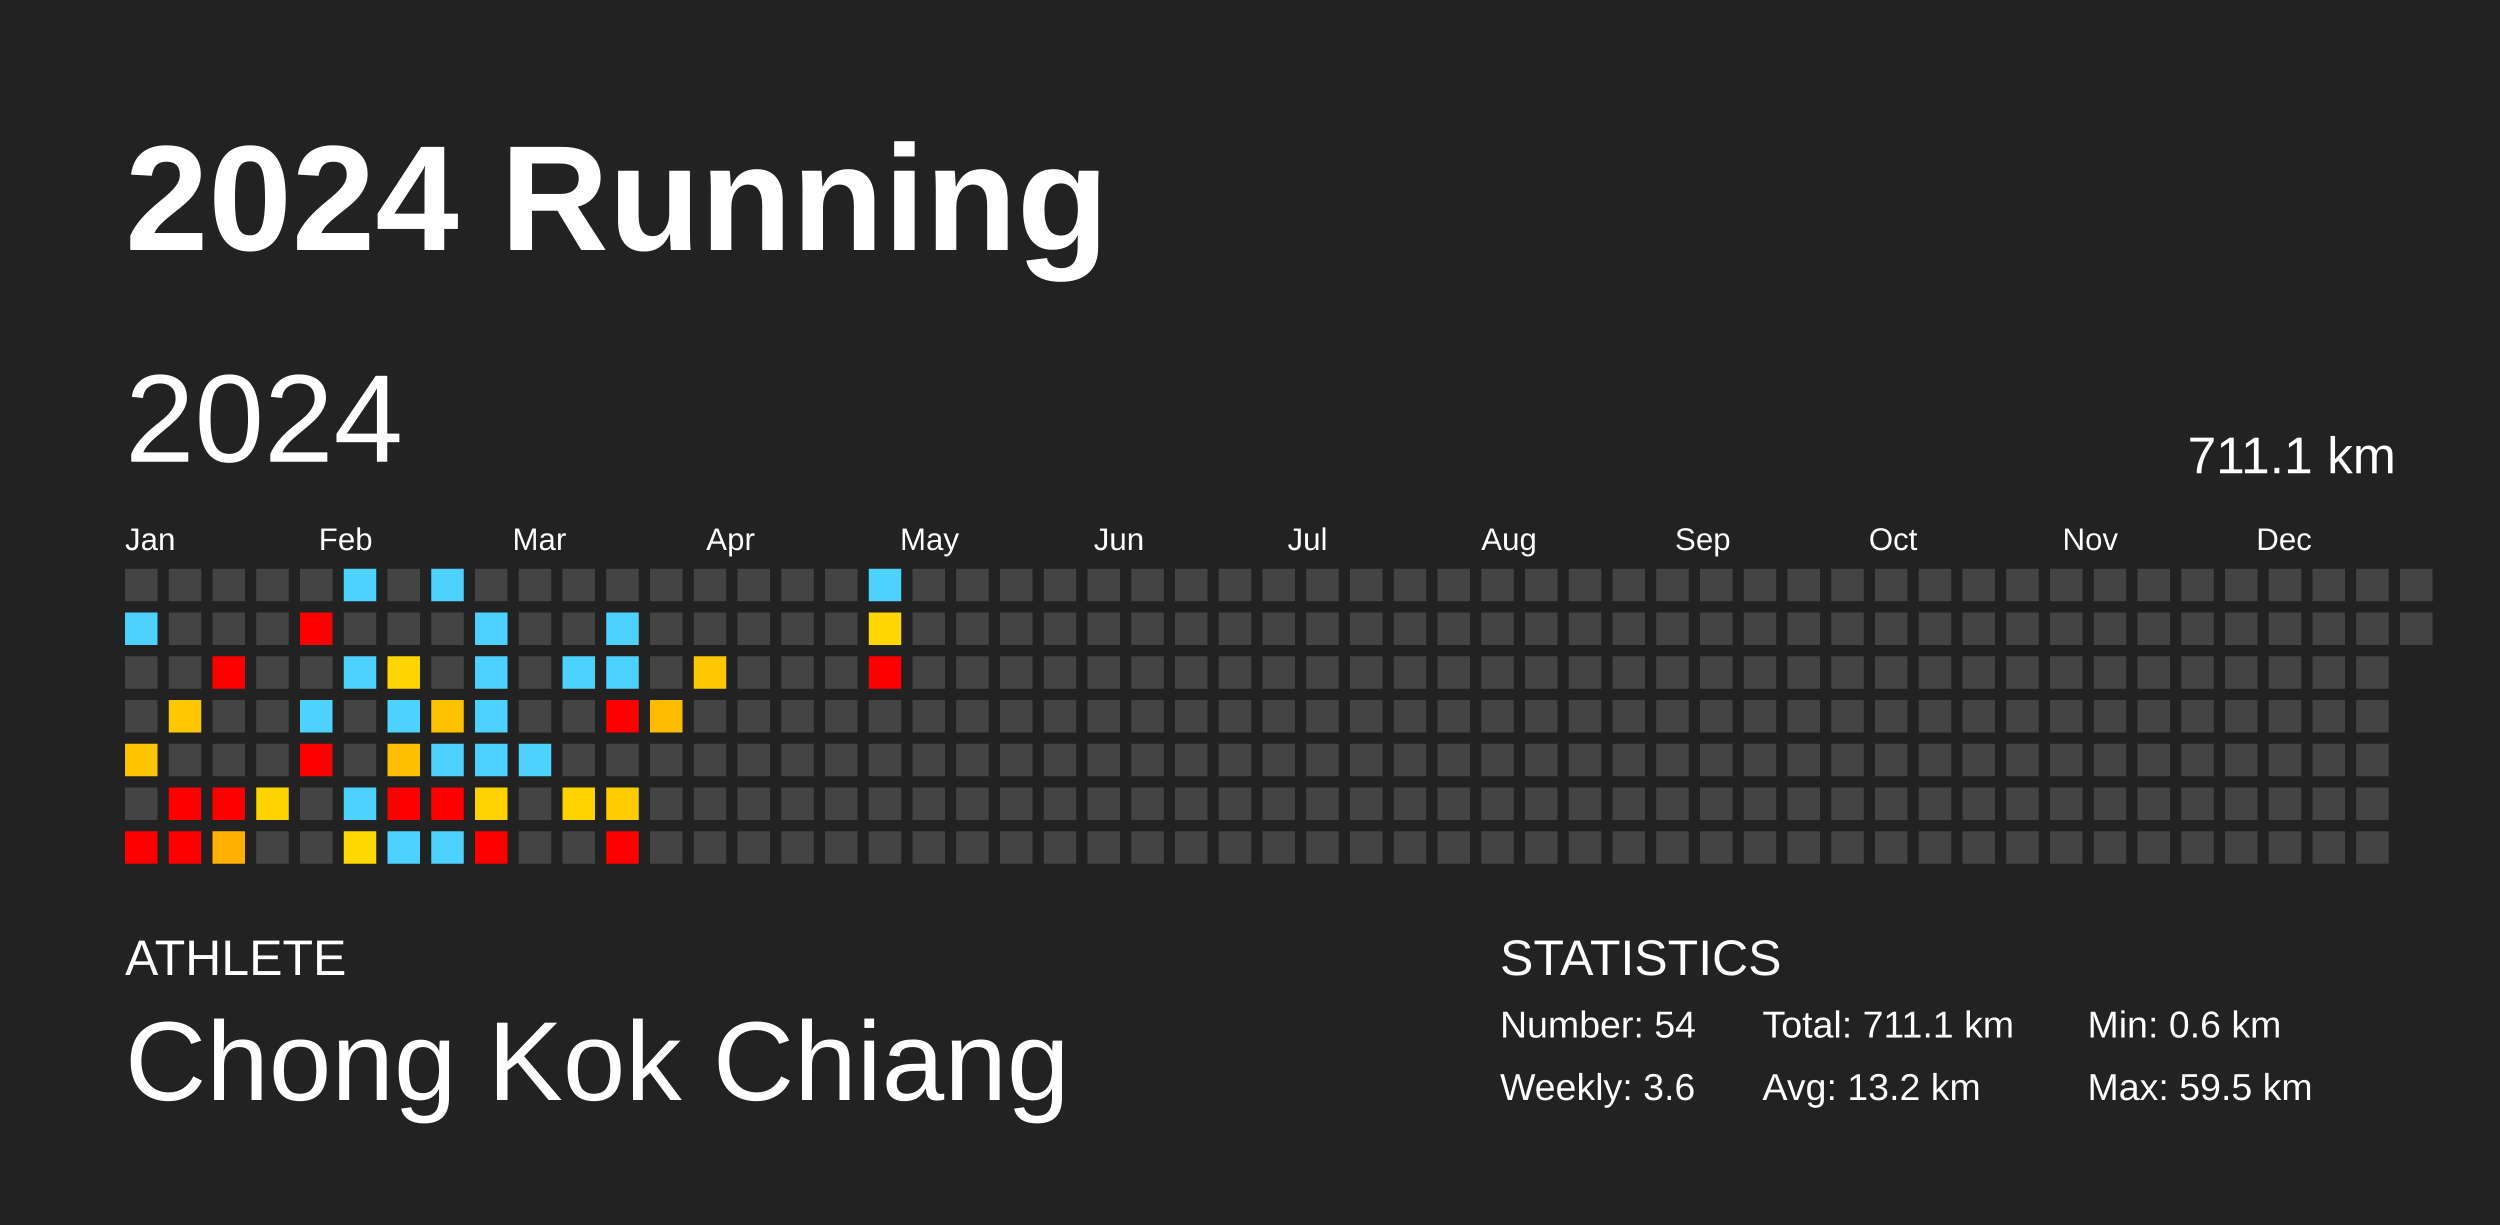
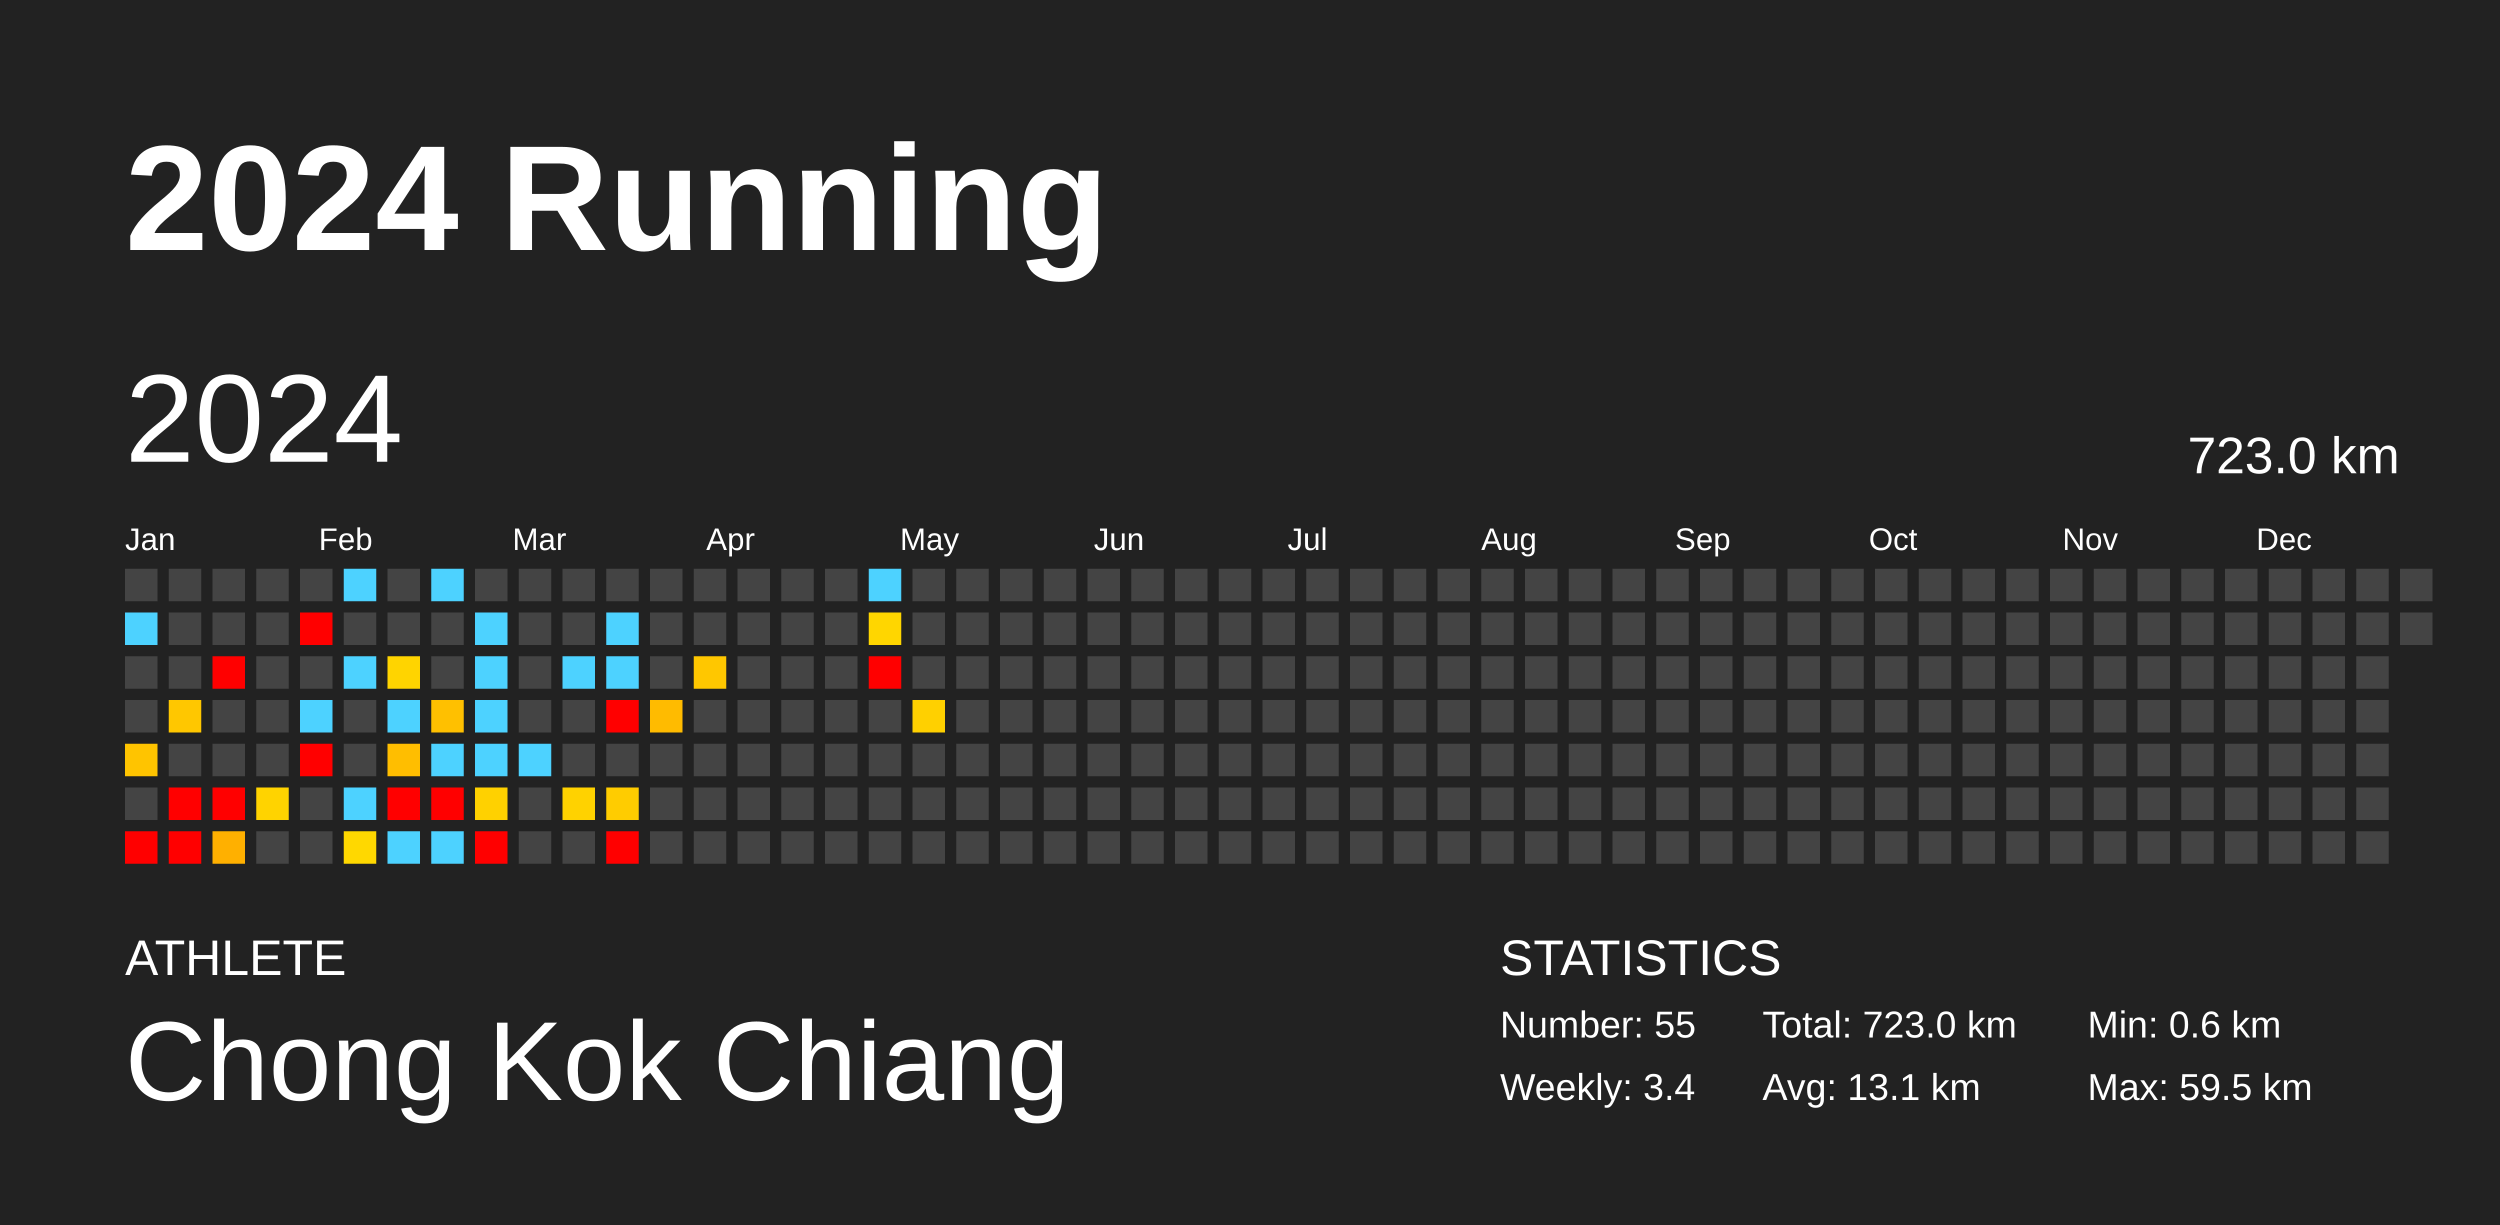
<svg xmlns="http://www.w3.org/2000/svg" baseProfile="full" height="98mm" version="1.1" viewBox="0,0,200,98" width="200mm">
  <defs />
  <rect fill="#222222" height="98" width="200" x="0" y="0" />
  <text fill="#FFFFFF" style="font-size:12px; font-family:Arial; font-weight:bold;" x="10" y="20">2024 Running</text>
  <text fill="#FFFFFF" style="font-size:4px; font-family:Arial" x="10" y="78">ATHLETE</text>
  <text fill="#FFFFFF" style="font-size:9px; font-family:Arial" x="10" y="88">Chong Kok Chiang</text>
  <text fill="#FFFFFF" style="font-size:4px; font-family:Arial" x="120" y="78">STATISTICS</text>
-   <text fill="#FFFFFF" style="font-size:3px; font-family:Arial" x="120" y="83">Number: 54</text>
-   <text fill="#FFFFFF" style="font-size:3px; font-family:Arial" x="120" y="88">Weekly: 3.6</text>
-   <text fill="#FFFFFF" style="font-size:3px; font-family:Arial" x="141" y="83">Total: 711.1 km</text>
-   <text fill="#FFFFFF" style="font-size:3px; font-family:Arial" x="141" y="88">Avg: 13.2 km</text>
+   <text fill="#FFFFFF" style="font-size:3px; font-family:Arial" x="120" y="83">Number: 55</text>
+   <text fill="#FFFFFF" style="font-size:3px; font-family:Arial" x="120" y="88">Weekly: 3.4</text>
+   <text fill="#FFFFFF" style="font-size:3px; font-family:Arial" x="141" y="83">Total: 723.0 km</text>
+   <text fill="#FFFFFF" style="font-size:3px; font-family:Arial" x="141" y="88">Avg: 13.1 km</text>
  <text fill="#FFFFFF" style="font-size:3px; font-family:Arial" x="167" y="83">Min: 0.6 km</text>
  <text fill="#FFFFFF" style="font-size:3px; font-family:Arial" x="167" y="88">Max: 59.5 km</text>
  <text dominant-baseline="hanging" fill="#FFFFFF" style="font-size:10.0px; font-family:Arial;" x="10" y="30">2024</text>
-   <text dominant-baseline="hanging" fill="#FFFFFF" style="font-size:4.125px; font-family:Arial;" x="175" y="35">711.1 km</text>
+   <text dominant-baseline="hanging" fill="#FFFFFF" style="font-size:4.125px; font-family:Arial;" x="175" y="35">723.0 km</text>
  <text fill="#FFFFFF" style="font-size:2.5px; font-family:Arial" x="10.0" y="44">Jan</text>
  <text fill="#FFFFFF" style="font-size:2.5px; font-family:Arial" x="25.5" y="44">Feb</text>
  <text fill="#FFFFFF" style="font-size:2.5px; font-family:Arial" x="41.0" y="44">Mar</text>
  <text fill="#FFFFFF" style="font-size:2.5px; font-family:Arial" x="56.5" y="44">Apr</text>
  <text fill="#FFFFFF" style="font-size:2.5px; font-family:Arial" x="72.0" y="44">May</text>
  <text fill="#FFFFFF" style="font-size:2.5px; font-family:Arial" x="87.5" y="44">Jun</text>
  <text fill="#FFFFFF" style="font-size:2.5px; font-family:Arial" x="103.0" y="44">Jul</text>
  <text fill="#FFFFFF" style="font-size:2.5px; font-family:Arial" x="118.5" y="44">Aug</text>
  <text fill="#FFFFFF" style="font-size:2.5px; font-family:Arial" x="134.0" y="44">Sep</text>
  <text fill="#FFFFFF" style="font-size:2.5px; font-family:Arial" x="149.5" y="44">Oct</text>
  <text fill="#FFFFFF" style="font-size:2.5px; font-family:Arial" x="165.0" y="44">Nov</text>
  <text fill="#FFFFFF" style="font-size:2.5px; font-family:Arial" x="180.5" y="44">Dec</text>
  <rect fill="#444444" height="2.6" width="2.6" x="10.0" y="45.5" />
  <rect fill="#4dd2ff" height="2.6" width="2.6" x="10.0" y="49.0" />
  <rect fill="#444444" height="2.6" width="2.6" x="10.0" y="52.5" />
  <rect fill="#444444" height="2.6" width="2.6" x="10.0" y="56.0" />
  <rect fill="#ffc400" height="2.6" width="2.6" x="10.0" y="59.5" />
  <rect fill="#444444" height="2.6" width="2.6" x="10.0" y="63.0" />
  <rect fill="red" height="2.6" width="2.6" x="10.0" y="66.5" />
  <rect fill="#444444" height="2.6" width="2.6" x="13.5" y="45.5" />
  <rect fill="#444444" height="2.6" width="2.6" x="13.5" y="49.0" />
  <rect fill="#444444" height="2.6" width="2.6" x="13.5" y="52.5" />
  <rect fill="#ffc700" height="2.6" width="2.6" x="13.5" y="56.0" />
  <rect fill="#444444" height="2.6" width="2.6" x="13.5" y="59.5" />
  <rect fill="red" height="2.6" width="2.6" x="13.5" y="63.0" />
  <rect fill="red" height="2.6" width="2.6" x="13.5" y="66.5" />
  <rect fill="#444444" height="2.6" width="2.6" x="17.0" y="45.5" />
  <rect fill="#444444" height="2.6" width="2.6" x="17.0" y="49.0" />
  <rect fill="red" height="2.6" width="2.6" x="17.0" y="52.5" />
  <rect fill="#444444" height="2.6" width="2.6" x="17.0" y="56.0" />
  <rect fill="#444444" height="2.6" width="2.6" x="17.0" y="59.5" />
  <rect fill="red" height="2.6" width="2.6" x="17.0" y="63.0" />
  <rect fill="#ffb000" height="2.6" width="2.6" x="17.0" y="66.5" />
  <rect fill="#444444" height="2.6" width="2.6" x="20.5" y="45.5" />
  <rect fill="#444444" height="2.6" width="2.6" x="20.5" y="49.0" />
  <rect fill="#444444" height="2.6" width="2.6" x="20.5" y="52.5" />
  <rect fill="#444444" height="2.6" width="2.6" x="20.5" y="56.0" />
  <rect fill="#444444" height="2.6" width="2.6" x="20.5" y="59.5" />
  <rect fill="#ffd300" height="2.6" width="2.6" x="20.5" y="63.0" />
  <rect fill="#444444" height="2.6" width="2.6" x="20.5" y="66.5" />
  <rect fill="#444444" height="2.6" width="2.6" x="24.0" y="45.5" />
  <rect fill="red" height="2.6" width="2.6" x="24.0" y="49.0" />
  <rect fill="#444444" height="2.6" width="2.6" x="24.0" y="52.5" />
  <rect fill="#4dd2ff" height="2.6" width="2.6" x="24.0" y="56.0" />
  <rect fill="red" height="2.6" width="2.6" x="24.0" y="59.5" />
  <rect fill="#444444" height="2.6" width="2.6" x="24.0" y="63.0" />
  <rect fill="#444444" height="2.6" width="2.6" x="24.0" y="66.5" />
  <rect fill="#4dd2ff" height="2.6" width="2.6" x="27.5" y="45.5" />
  <rect fill="#444444" height="2.6" width="2.6" x="27.5" y="49.0" />
  <rect fill="#4dd2ff" height="2.6" width="2.6" x="27.5" y="52.5" />
  <rect fill="#444444" height="2.6" width="2.6" x="27.5" y="56.0" />
  <rect fill="#444444" height="2.6" width="2.6" x="27.5" y="59.5" />
  <rect fill="#4dd2ff" height="2.6" width="2.6" x="27.5" y="63.0" />
  <rect fill="#ffd800" height="2.6" width="2.6" x="27.5" y="66.5" />
  <rect fill="#444444" height="2.6" width="2.6" x="31.0" y="45.5" />
  <rect fill="#444444" height="2.6" width="2.6" x="31.0" y="49.0" />
  <rect fill="#ffd400" height="2.6" width="2.6" x="31.0" y="52.5" />
  <rect fill="#4dd2ff" height="2.6" width="2.6" x="31.0" y="56.0" />
  <rect fill="#ffbe00" height="2.6" width="2.6" x="31.0" y="59.5" />
  <rect fill="red" height="2.6" width="2.6" x="31.0" y="63.0" />
  <rect fill="#4dd2ff" height="2.6" width="2.6" x="31.0" y="66.5" />
  <rect fill="#4dd2ff" height="2.6" width="2.6" x="34.5" y="45.5" />
  <rect fill="#444444" height="2.6" width="2.6" x="34.5" y="49.0" />
  <rect fill="#444444" height="2.6" width="2.6" x="34.5" y="52.5" />
  <rect fill="#ffc000" height="2.6" width="2.6" x="34.5" y="56.0" />
  <rect fill="#4dd2ff" height="2.6" width="2.6" x="34.5" y="59.5" />
  <rect fill="red" height="2.6" width="2.6" x="34.5" y="63.0" />
  <rect fill="#4dd2ff" height="2.6" width="2.6" x="34.5" y="66.5" />
  <rect fill="#444444" height="2.6" width="2.6" x="38.0" y="45.5" />
  <rect fill="#4dd2ff" height="2.6" width="2.6" x="38.0" y="49.0" />
  <rect fill="#4dd2ff" height="2.6" width="2.6" x="38.0" y="52.5" />
  <rect fill="#4dd2ff" height="2.6" width="2.6" x="38.0" y="56.0" />
  <rect fill="#4dd2ff" height="2.6" width="2.6" x="38.0" y="59.5" />
  <rect fill="#ffd100" height="2.6" width="2.6" x="38.0" y="63.0" />
  <rect fill="red" height="2.6" width="2.6" x="38.0" y="66.5" />
  <rect fill="#444444" height="2.6" width="2.6" x="41.5" y="45.5" />
  <rect fill="#444444" height="2.6" width="2.6" x="41.5" y="49.0" />
  <rect fill="#444444" height="2.6" width="2.6" x="41.5" y="52.5" />
  <rect fill="#444444" height="2.6" width="2.6" x="41.5" y="56.0" />
  <rect fill="#4dd2ff" height="2.6" width="2.6" x="41.5" y="59.5" />
  <rect fill="#444444" height="2.6" width="2.6" x="41.5" y="63.0" />
  <rect fill="#444444" height="2.6" width="2.6" x="41.5" y="66.5" />
  <rect fill="#444444" height="2.6" width="2.6" x="45.0" y="45.5" />
  <rect fill="#444444" height="2.6" width="2.6" x="45.0" y="49.0" />
  <rect fill="#4dd2ff" height="2.6" width="2.6" x="45.0" y="52.5" />
  <rect fill="#444444" height="2.6" width="2.6" x="45.0" y="56.0" />
  <rect fill="#444444" height="2.6" width="2.6" x="45.0" y="59.5" />
  <rect fill="#ffd200" height="2.6" width="2.6" x="45.0" y="63.0" />
  <rect fill="#444444" height="2.6" width="2.6" x="45.0" y="66.5" />
  <rect fill="#444444" height="2.6" width="2.6" x="48.5" y="45.5" />
  <rect fill="#4dd2ff" height="2.6" width="2.6" x="48.5" y="49.0" />
  <rect fill="#4dd2ff" height="2.6" width="2.6" x="48.5" y="52.5" />
  <rect fill="red" height="2.6" width="2.6" x="48.5" y="56.0" />
  <rect fill="#444444" height="2.6" width="2.6" x="48.5" y="59.5" />
  <rect fill="#ffcc00" height="2.6" width="2.6" x="48.5" y="63.0" />
  <rect fill="red" height="2.6" width="2.6" x="48.5" y="66.5" />
  <rect fill="#444444" height="2.6" width="2.6" x="52.0" y="45.5" />
  <rect fill="#444444" height="2.6" width="2.6" x="52.0" y="49.0" />
  <rect fill="#444444" height="2.6" width="2.6" x="52.0" y="52.5" />
  <rect fill="#ffbb00" height="2.6" width="2.6" x="52.0" y="56.0" />
  <rect fill="#444444" height="2.6" width="2.6" x="52.0" y="59.5" />
  <rect fill="#444444" height="2.6" width="2.6" x="52.0" y="63.0" />
  <rect fill="#444444" height="2.6" width="2.6" x="52.0" y="66.5" />
  <rect fill="#444444" height="2.6" width="2.6" x="55.5" y="45.5" />
  <rect fill="#444444" height="2.6" width="2.6" x="55.5" y="49.0" />
  <rect fill="#ffc700" height="2.6" width="2.6" x="55.5" y="52.5" />
  <rect fill="#444444" height="2.6" width="2.6" x="55.5" y="56.0" />
  <rect fill="#444444" height="2.6" width="2.6" x="55.5" y="59.5" />
  <rect fill="#444444" height="2.6" width="2.6" x="55.5" y="63.0" />
  <rect fill="#444444" height="2.6" width="2.6" x="55.5" y="66.5" />
  <rect fill="#444444" height="2.6" width="2.6" x="59.0" y="45.5" />
  <rect fill="#444444" height="2.6" width="2.6" x="59.0" y="49.0" />
  <rect fill="#444444" height="2.6" width="2.6" x="59.0" y="52.5" />
  <rect fill="#444444" height="2.6" width="2.6" x="59.0" y="56.0" />
  <rect fill="#444444" height="2.6" width="2.6" x="59.0" y="59.5" />
  <rect fill="#444444" height="2.6" width="2.6" x="59.0" y="63.0" />
  <rect fill="#444444" height="2.6" width="2.6" x="59.0" y="66.5" />
  <rect fill="#444444" height="2.6" width="2.6" x="62.5" y="45.5" />
  <rect fill="#444444" height="2.6" width="2.6" x="62.5" y="49.0" />
  <rect fill="#444444" height="2.6" width="2.6" x="62.5" y="52.5" />
  <rect fill="#444444" height="2.6" width="2.6" x="62.5" y="56.0" />
  <rect fill="#444444" height="2.6" width="2.6" x="62.5" y="59.5" />
  <rect fill="#444444" height="2.6" width="2.6" x="62.5" y="63.0" />
  <rect fill="#444444" height="2.6" width="2.6" x="62.5" y="66.5" />
  <rect fill="#444444" height="2.6" width="2.6" x="66.0" y="45.5" />
  <rect fill="#444444" height="2.6" width="2.6" x="66.0" y="49.0" />
  <rect fill="#444444" height="2.6" width="2.6" x="66.0" y="52.5" />
  <rect fill="#444444" height="2.6" width="2.6" x="66.0" y="56.0" />
  <rect fill="#444444" height="2.6" width="2.6" x="66.0" y="59.5" />
  <rect fill="#444444" height="2.6" width="2.6" x="66.0" y="63.0" />
  <rect fill="#444444" height="2.6" width="2.6" x="66.0" y="66.5" />
  <rect fill="#4dd2ff" height="2.6" width="2.6" x="69.5" y="45.5" />
  <rect fill="#ffd600" height="2.6" width="2.6" x="69.5" y="49.0" />
  <rect fill="red" height="2.6" width="2.6" x="69.5" y="52.5" />
  <rect fill="#444444" height="2.6" width="2.6" x="69.5" y="56.0" />
  <rect fill="#444444" height="2.6" width="2.6" x="69.5" y="59.5" />
  <rect fill="#444444" height="2.6" width="2.6" x="69.5" y="63.0" />
  <rect fill="#444444" height="2.6" width="2.6" x="69.5" y="66.5" />
  <rect fill="#444444" height="2.6" width="2.6" x="73.0" y="45.5" />
  <rect fill="#444444" height="2.6" width="2.6" x="73.0" y="49.0" />
  <rect fill="#444444" height="2.6" width="2.6" x="73.0" y="52.5" />
-   <rect fill="#444444" height="2.6" width="2.6" x="73.0" y="56.0" />
+   <rect fill="#ffd000" height="2.6" width="2.6" x="73.0" y="56.0" />
  <rect fill="#444444" height="2.6" width="2.6" x="73.0" y="59.5" />
  <rect fill="#444444" height="2.6" width="2.6" x="73.0" y="63.0" />
  <rect fill="#444444" height="2.6" width="2.6" x="73.0" y="66.5" />
  <rect fill="#444444" height="2.6" width="2.6" x="76.5" y="45.5" />
  <rect fill="#444444" height="2.6" width="2.6" x="76.5" y="49.0" />
  <rect fill="#444444" height="2.6" width="2.6" x="76.5" y="52.5" />
  <rect fill="#444444" height="2.6" width="2.6" x="76.5" y="56.0" />
  <rect fill="#444444" height="2.6" width="2.6" x="76.5" y="59.5" />
  <rect fill="#444444" height="2.6" width="2.6" x="76.5" y="63.0" />
  <rect fill="#444444" height="2.6" width="2.6" x="76.5" y="66.5" />
  <rect fill="#444444" height="2.6" width="2.6" x="80.0" y="45.5" />
  <rect fill="#444444" height="2.6" width="2.6" x="80.0" y="49.0" />
  <rect fill="#444444" height="2.6" width="2.6" x="80.0" y="52.5" />
  <rect fill="#444444" height="2.6" width="2.6" x="80.0" y="56.0" />
  <rect fill="#444444" height="2.6" width="2.6" x="80.0" y="59.5" />
  <rect fill="#444444" height="2.6" width="2.6" x="80.0" y="63.0" />
  <rect fill="#444444" height="2.6" width="2.6" x="80.0" y="66.5" />
  <rect fill="#444444" height="2.6" width="2.6" x="83.5" y="45.5" />
  <rect fill="#444444" height="2.6" width="2.6" x="83.5" y="49.0" />
  <rect fill="#444444" height="2.6" width="2.6" x="83.5" y="52.5" />
  <rect fill="#444444" height="2.6" width="2.6" x="83.5" y="56.0" />
  <rect fill="#444444" height="2.6" width="2.6" x="83.5" y="59.5" />
  <rect fill="#444444" height="2.6" width="2.6" x="83.5" y="63.0" />
  <rect fill="#444444" height="2.6" width="2.6" x="83.5" y="66.5" />
  <rect fill="#444444" height="2.6" width="2.6" x="87.0" y="45.5" />
  <rect fill="#444444" height="2.6" width="2.6" x="87.0" y="49.0" />
  <rect fill="#444444" height="2.6" width="2.6" x="87.0" y="52.5" />
  <rect fill="#444444" height="2.6" width="2.6" x="87.0" y="56.0" />
  <rect fill="#444444" height="2.6" width="2.6" x="87.0" y="59.5" />
  <rect fill="#444444" height="2.6" width="2.6" x="87.0" y="63.0" />
  <rect fill="#444444" height="2.6" width="2.6" x="87.0" y="66.5" />
  <rect fill="#444444" height="2.6" width="2.6" x="90.5" y="45.5" />
  <rect fill="#444444" height="2.6" width="2.6" x="90.5" y="49.0" />
  <rect fill="#444444" height="2.6" width="2.6" x="90.5" y="52.5" />
  <rect fill="#444444" height="2.6" width="2.6" x="90.5" y="56.0" />
  <rect fill="#444444" height="2.6" width="2.6" x="90.5" y="59.5" />
  <rect fill="#444444" height="2.6" width="2.6" x="90.5" y="63.0" />
  <rect fill="#444444" height="2.6" width="2.6" x="90.5" y="66.5" />
  <rect fill="#444444" height="2.6" width="2.6" x="94.0" y="45.5" />
  <rect fill="#444444" height="2.6" width="2.6" x="94.0" y="49.0" />
  <rect fill="#444444" height="2.6" width="2.6" x="94.0" y="52.5" />
  <rect fill="#444444" height="2.6" width="2.6" x="94.0" y="56.0" />
  <rect fill="#444444" height="2.6" width="2.6" x="94.0" y="59.5" />
  <rect fill="#444444" height="2.6" width="2.6" x="94.0" y="63.0" />
  <rect fill="#444444" height="2.6" width="2.6" x="94.0" y="66.5" />
  <rect fill="#444444" height="2.6" width="2.6" x="97.5" y="45.5" />
  <rect fill="#444444" height="2.6" width="2.6" x="97.5" y="49.0" />
  <rect fill="#444444" height="2.6" width="2.6" x="97.5" y="52.5" />
  <rect fill="#444444" height="2.6" width="2.6" x="97.5" y="56.0" />
  <rect fill="#444444" height="2.6" width="2.6" x="97.5" y="59.5" />
  <rect fill="#444444" height="2.6" width="2.6" x="97.5" y="63.0" />
  <rect fill="#444444" height="2.6" width="2.6" x="97.5" y="66.5" />
  <rect fill="#444444" height="2.6" width="2.6" x="101.0" y="45.5" />
  <rect fill="#444444" height="2.6" width="2.6" x="101.0" y="49.0" />
  <rect fill="#444444" height="2.6" width="2.6" x="101.0" y="52.5" />
  <rect fill="#444444" height="2.6" width="2.6" x="101.0" y="56.0" />
  <rect fill="#444444" height="2.6" width="2.6" x="101.0" y="59.5" />
  <rect fill="#444444" height="2.6" width="2.6" x="101.0" y="63.0" />
  <rect fill="#444444" height="2.6" width="2.6" x="101.0" y="66.5" />
  <rect fill="#444444" height="2.6" width="2.6" x="104.5" y="45.5" />
  <rect fill="#444444" height="2.6" width="2.6" x="104.5" y="49.0" />
  <rect fill="#444444" height="2.6" width="2.6" x="104.5" y="52.5" />
  <rect fill="#444444" height="2.6" width="2.6" x="104.5" y="56.0" />
  <rect fill="#444444" height="2.6" width="2.6" x="104.5" y="59.5" />
  <rect fill="#444444" height="2.6" width="2.6" x="104.5" y="63.0" />
  <rect fill="#444444" height="2.6" width="2.6" x="104.5" y="66.5" />
  <rect fill="#444444" height="2.6" width="2.6" x="108.0" y="45.5" />
  <rect fill="#444444" height="2.6" width="2.6" x="108.0" y="49.0" />
  <rect fill="#444444" height="2.6" width="2.6" x="108.0" y="52.5" />
  <rect fill="#444444" height="2.6" width="2.6" x="108.0" y="56.0" />
  <rect fill="#444444" height="2.6" width="2.6" x="108.0" y="59.5" />
  <rect fill="#444444" height="2.6" width="2.6" x="108.0" y="63.0" />
  <rect fill="#444444" height="2.6" width="2.6" x="108.0" y="66.5" />
  <rect fill="#444444" height="2.6" width="2.6" x="111.5" y="45.5" />
  <rect fill="#444444" height="2.6" width="2.6" x="111.5" y="49.0" />
  <rect fill="#444444" height="2.6" width="2.6" x="111.5" y="52.5" />
  <rect fill="#444444" height="2.6" width="2.6" x="111.5" y="56.0" />
  <rect fill="#444444" height="2.6" width="2.6" x="111.5" y="59.5" />
  <rect fill="#444444" height="2.6" width="2.6" x="111.5" y="63.0" />
  <rect fill="#444444" height="2.6" width="2.6" x="111.5" y="66.5" />
  <rect fill="#444444" height="2.6" width="2.6" x="115.0" y="45.5" />
  <rect fill="#444444" height="2.6" width="2.6" x="115.0" y="49.0" />
  <rect fill="#444444" height="2.6" width="2.6" x="115.0" y="52.5" />
  <rect fill="#444444" height="2.6" width="2.6" x="115.0" y="56.0" />
  <rect fill="#444444" height="2.6" width="2.6" x="115.0" y="59.5" />
  <rect fill="#444444" height="2.6" width="2.6" x="115.0" y="63.0" />
  <rect fill="#444444" height="2.6" width="2.6" x="115.0" y="66.5" />
  <rect fill="#444444" height="2.6" width="2.6" x="118.5" y="45.5" />
  <rect fill="#444444" height="2.6" width="2.6" x="118.5" y="49.0" />
  <rect fill="#444444" height="2.6" width="2.6" x="118.5" y="52.5" />
  <rect fill="#444444" height="2.6" width="2.6" x="118.5" y="56.0" />
  <rect fill="#444444" height="2.6" width="2.6" x="118.5" y="59.5" />
  <rect fill="#444444" height="2.6" width="2.6" x="118.5" y="63.0" />
  <rect fill="#444444" height="2.6" width="2.6" x="118.5" y="66.5" />
  <rect fill="#444444" height="2.6" width="2.6" x="122.0" y="45.5" />
  <rect fill="#444444" height="2.6" width="2.6" x="122.0" y="49.0" />
  <rect fill="#444444" height="2.6" width="2.6" x="122.0" y="52.5" />
  <rect fill="#444444" height="2.6" width="2.6" x="122.0" y="56.0" />
  <rect fill="#444444" height="2.6" width="2.6" x="122.0" y="59.5" />
  <rect fill="#444444" height="2.6" width="2.6" x="122.0" y="63.0" />
  <rect fill="#444444" height="2.6" width="2.6" x="122.0" y="66.5" />
  <rect fill="#444444" height="2.6" width="2.6" x="125.5" y="45.5" />
  <rect fill="#444444" height="2.6" width="2.6" x="125.5" y="49.0" />
  <rect fill="#444444" height="2.6" width="2.6" x="125.5" y="52.5" />
  <rect fill="#444444" height="2.6" width="2.6" x="125.5" y="56.0" />
  <rect fill="#444444" height="2.6" width="2.6" x="125.5" y="59.5" />
  <rect fill="#444444" height="2.6" width="2.6" x="125.5" y="63.0" />
  <rect fill="#444444" height="2.6" width="2.6" x="125.5" y="66.5" />
  <rect fill="#444444" height="2.6" width="2.6" x="129.0" y="45.5" />
  <rect fill="#444444" height="2.6" width="2.6" x="129.0" y="49.0" />
  <rect fill="#444444" height="2.6" width="2.6" x="129.0" y="52.5" />
  <rect fill="#444444" height="2.6" width="2.6" x="129.0" y="56.0" />
  <rect fill="#444444" height="2.6" width="2.6" x="129.0" y="59.5" />
  <rect fill="#444444" height="2.6" width="2.6" x="129.0" y="63.0" />
  <rect fill="#444444" height="2.6" width="2.6" x="129.0" y="66.5" />
  <rect fill="#444444" height="2.6" width="2.6" x="132.5" y="45.5" />
  <rect fill="#444444" height="2.6" width="2.6" x="132.5" y="49.0" />
  <rect fill="#444444" height="2.6" width="2.6" x="132.5" y="52.5" />
  <rect fill="#444444" height="2.6" width="2.6" x="132.5" y="56.0" />
  <rect fill="#444444" height="2.6" width="2.6" x="132.5" y="59.5" />
  <rect fill="#444444" height="2.6" width="2.6" x="132.5" y="63.0" />
  <rect fill="#444444" height="2.6" width="2.6" x="132.5" y="66.5" />
  <rect fill="#444444" height="2.6" width="2.6" x="136.0" y="45.5" />
  <rect fill="#444444" height="2.6" width="2.6" x="136.0" y="49.0" />
  <rect fill="#444444" height="2.6" width="2.6" x="136.0" y="52.5" />
  <rect fill="#444444" height="2.6" width="2.6" x="136.0" y="56.0" />
  <rect fill="#444444" height="2.6" width="2.6" x="136.0" y="59.5" />
  <rect fill="#444444" height="2.6" width="2.6" x="136.0" y="63.0" />
  <rect fill="#444444" height="2.6" width="2.6" x="136.0" y="66.5" />
  <rect fill="#444444" height="2.6" width="2.6" x="139.5" y="45.5" />
  <rect fill="#444444" height="2.6" width="2.6" x="139.5" y="49.0" />
  <rect fill="#444444" height="2.6" width="2.6" x="139.5" y="52.5" />
  <rect fill="#444444" height="2.6" width="2.6" x="139.5" y="56.0" />
  <rect fill="#444444" height="2.6" width="2.6" x="139.5" y="59.5" />
  <rect fill="#444444" height="2.6" width="2.6" x="139.5" y="63.0" />
  <rect fill="#444444" height="2.6" width="2.6" x="139.5" y="66.5" />
  <rect fill="#444444" height="2.6" width="2.6" x="143.0" y="45.5" />
  <rect fill="#444444" height="2.6" width="2.6" x="143.0" y="49.0" />
  <rect fill="#444444" height="2.6" width="2.6" x="143.0" y="52.5" />
  <rect fill="#444444" height="2.6" width="2.6" x="143.0" y="56.0" />
  <rect fill="#444444" height="2.6" width="2.6" x="143.0" y="59.5" />
  <rect fill="#444444" height="2.6" width="2.6" x="143.0" y="63.0" />
  <rect fill="#444444" height="2.6" width="2.6" x="143.0" y="66.5" />
  <rect fill="#444444" height="2.6" width="2.6" x="146.5" y="45.5" />
  <rect fill="#444444" height="2.6" width="2.6" x="146.5" y="49.0" />
  <rect fill="#444444" height="2.6" width="2.6" x="146.5" y="52.5" />
  <rect fill="#444444" height="2.6" width="2.6" x="146.5" y="56.0" />
  <rect fill="#444444" height="2.6" width="2.6" x="146.5" y="59.5" />
  <rect fill="#444444" height="2.6" width="2.6" x="146.5" y="63.0" />
  <rect fill="#444444" height="2.6" width="2.6" x="146.5" y="66.5" />
  <rect fill="#444444" height="2.6" width="2.6" x="150.0" y="45.5" />
  <rect fill="#444444" height="2.6" width="2.6" x="150.0" y="49.0" />
  <rect fill="#444444" height="2.6" width="2.6" x="150.0" y="52.5" />
  <rect fill="#444444" height="2.6" width="2.6" x="150.0" y="56.0" />
  <rect fill="#444444" height="2.6" width="2.6" x="150.0" y="59.5" />
  <rect fill="#444444" height="2.6" width="2.6" x="150.0" y="63.0" />
  <rect fill="#444444" height="2.6" width="2.6" x="150.0" y="66.5" />
  <rect fill="#444444" height="2.6" width="2.6" x="153.5" y="45.5" />
  <rect fill="#444444" height="2.6" width="2.6" x="153.5" y="49.0" />
  <rect fill="#444444" height="2.6" width="2.6" x="153.5" y="52.5" />
  <rect fill="#444444" height="2.6" width="2.6" x="153.5" y="56.0" />
  <rect fill="#444444" height="2.6" width="2.6" x="153.5" y="59.5" />
  <rect fill="#444444" height="2.6" width="2.6" x="153.5" y="63.0" />
  <rect fill="#444444" height="2.6" width="2.6" x="153.5" y="66.5" />
  <rect fill="#444444" height="2.6" width="2.6" x="157.0" y="45.5" />
  <rect fill="#444444" height="2.6" width="2.6" x="157.0" y="49.0" />
  <rect fill="#444444" height="2.6" width="2.6" x="157.0" y="52.5" />
  <rect fill="#444444" height="2.6" width="2.6" x="157.0" y="56.0" />
  <rect fill="#444444" height="2.6" width="2.6" x="157.0" y="59.5" />
  <rect fill="#444444" height="2.6" width="2.6" x="157.0" y="63.0" />
  <rect fill="#444444" height="2.6" width="2.6" x="157.0" y="66.5" />
  <rect fill="#444444" height="2.6" width="2.6" x="160.5" y="45.5" />
  <rect fill="#444444" height="2.6" width="2.6" x="160.5" y="49.0" />
  <rect fill="#444444" height="2.6" width="2.6" x="160.5" y="52.5" />
  <rect fill="#444444" height="2.6" width="2.6" x="160.5" y="56.0" />
  <rect fill="#444444" height="2.6" width="2.6" x="160.5" y="59.5" />
  <rect fill="#444444" height="2.6" width="2.6" x="160.5" y="63.0" />
  <rect fill="#444444" height="2.6" width="2.6" x="160.5" y="66.5" />
  <rect fill="#444444" height="2.6" width="2.6" x="164.0" y="45.5" />
  <rect fill="#444444" height="2.6" width="2.6" x="164.0" y="49.0" />
  <rect fill="#444444" height="2.6" width="2.6" x="164.0" y="52.5" />
  <rect fill="#444444" height="2.6" width="2.6" x="164.0" y="56.0" />
  <rect fill="#444444" height="2.6" width="2.6" x="164.0" y="59.5" />
  <rect fill="#444444" height="2.6" width="2.6" x="164.0" y="63.0" />
  <rect fill="#444444" height="2.6" width="2.6" x="164.0" y="66.5" />
  <rect fill="#444444" height="2.6" width="2.6" x="167.5" y="45.5" />
  <rect fill="#444444" height="2.6" width="2.6" x="167.5" y="49.0" />
  <rect fill="#444444" height="2.6" width="2.6" x="167.5" y="52.5" />
  <rect fill="#444444" height="2.6" width="2.6" x="167.5" y="56.0" />
  <rect fill="#444444" height="2.6" width="2.6" x="167.5" y="59.5" />
  <rect fill="#444444" height="2.6" width="2.6" x="167.5" y="63.0" />
  <rect fill="#444444" height="2.6" width="2.6" x="167.5" y="66.5" />
  <rect fill="#444444" height="2.6" width="2.6" x="171.0" y="45.5" />
  <rect fill="#444444" height="2.6" width="2.6" x="171.0" y="49.0" />
  <rect fill="#444444" height="2.6" width="2.6" x="171.0" y="52.5" />
  <rect fill="#444444" height="2.6" width="2.6" x="171.0" y="56.0" />
  <rect fill="#444444" height="2.6" width="2.6" x="171.0" y="59.5" />
  <rect fill="#444444" height="2.6" width="2.6" x="171.0" y="63.0" />
  <rect fill="#444444" height="2.6" width="2.6" x="171.0" y="66.5" />
  <rect fill="#444444" height="2.6" width="2.6" x="174.5" y="45.5" />
  <rect fill="#444444" height="2.6" width="2.6" x="174.5" y="49.0" />
  <rect fill="#444444" height="2.6" width="2.6" x="174.5" y="52.5" />
  <rect fill="#444444" height="2.6" width="2.6" x="174.5" y="56.0" />
  <rect fill="#444444" height="2.6" width="2.6" x="174.5" y="59.5" />
  <rect fill="#444444" height="2.6" width="2.6" x="174.5" y="63.0" />
  <rect fill="#444444" height="2.6" width="2.6" x="174.5" y="66.5" />
  <rect fill="#444444" height="2.6" width="2.6" x="178.0" y="45.5" />
  <rect fill="#444444" height="2.6" width="2.6" x="178.0" y="49.0" />
  <rect fill="#444444" height="2.6" width="2.6" x="178.0" y="52.5" />
  <rect fill="#444444" height="2.6" width="2.6" x="178.0" y="56.0" />
  <rect fill="#444444" height="2.6" width="2.6" x="178.0" y="59.5" />
  <rect fill="#444444" height="2.6" width="2.6" x="178.0" y="63.0" />
  <rect fill="#444444" height="2.6" width="2.6" x="178.0" y="66.5" />
  <rect fill="#444444" height="2.6" width="2.6" x="181.5" y="45.5" />
  <rect fill="#444444" height="2.6" width="2.6" x="181.5" y="49.0" />
  <rect fill="#444444" height="2.6" width="2.6" x="181.5" y="52.5" />
  <rect fill="#444444" height="2.6" width="2.6" x="181.5" y="56.0" />
  <rect fill="#444444" height="2.6" width="2.6" x="181.5" y="59.5" />
  <rect fill="#444444" height="2.6" width="2.6" x="181.5" y="63.0" />
  <rect fill="#444444" height="2.6" width="2.6" x="181.5" y="66.5" />
  <rect fill="#444444" height="2.6" width="2.6" x="185.0" y="45.5" />
  <rect fill="#444444" height="2.6" width="2.6" x="185.0" y="49.0" />
  <rect fill="#444444" height="2.6" width="2.6" x="185.0" y="52.5" />
  <rect fill="#444444" height="2.6" width="2.6" x="185.0" y="56.0" />
  <rect fill="#444444" height="2.6" width="2.6" x="185.0" y="59.5" />
  <rect fill="#444444" height="2.6" width="2.6" x="185.0" y="63.0" />
  <rect fill="#444444" height="2.6" width="2.6" x="185.0" y="66.5" />
  <rect fill="#444444" height="2.6" width="2.6" x="188.5" y="45.5" />
  <rect fill="#444444" height="2.6" width="2.6" x="188.5" y="49.0" />
  <rect fill="#444444" height="2.6" width="2.6" x="188.5" y="52.5" />
  <rect fill="#444444" height="2.6" width="2.6" x="188.5" y="56.0" />
  <rect fill="#444444" height="2.6" width="2.6" x="188.5" y="59.5" />
  <rect fill="#444444" height="2.6" width="2.6" x="188.5" y="63.0" />
  <rect fill="#444444" height="2.6" width="2.6" x="188.5" y="66.5" />
  <rect fill="#444444" height="2.6" width="2.6" x="192.0" y="45.5" />
  <rect fill="#444444" height="2.6" width="2.6" x="192.0" y="49.0" />
</svg>
